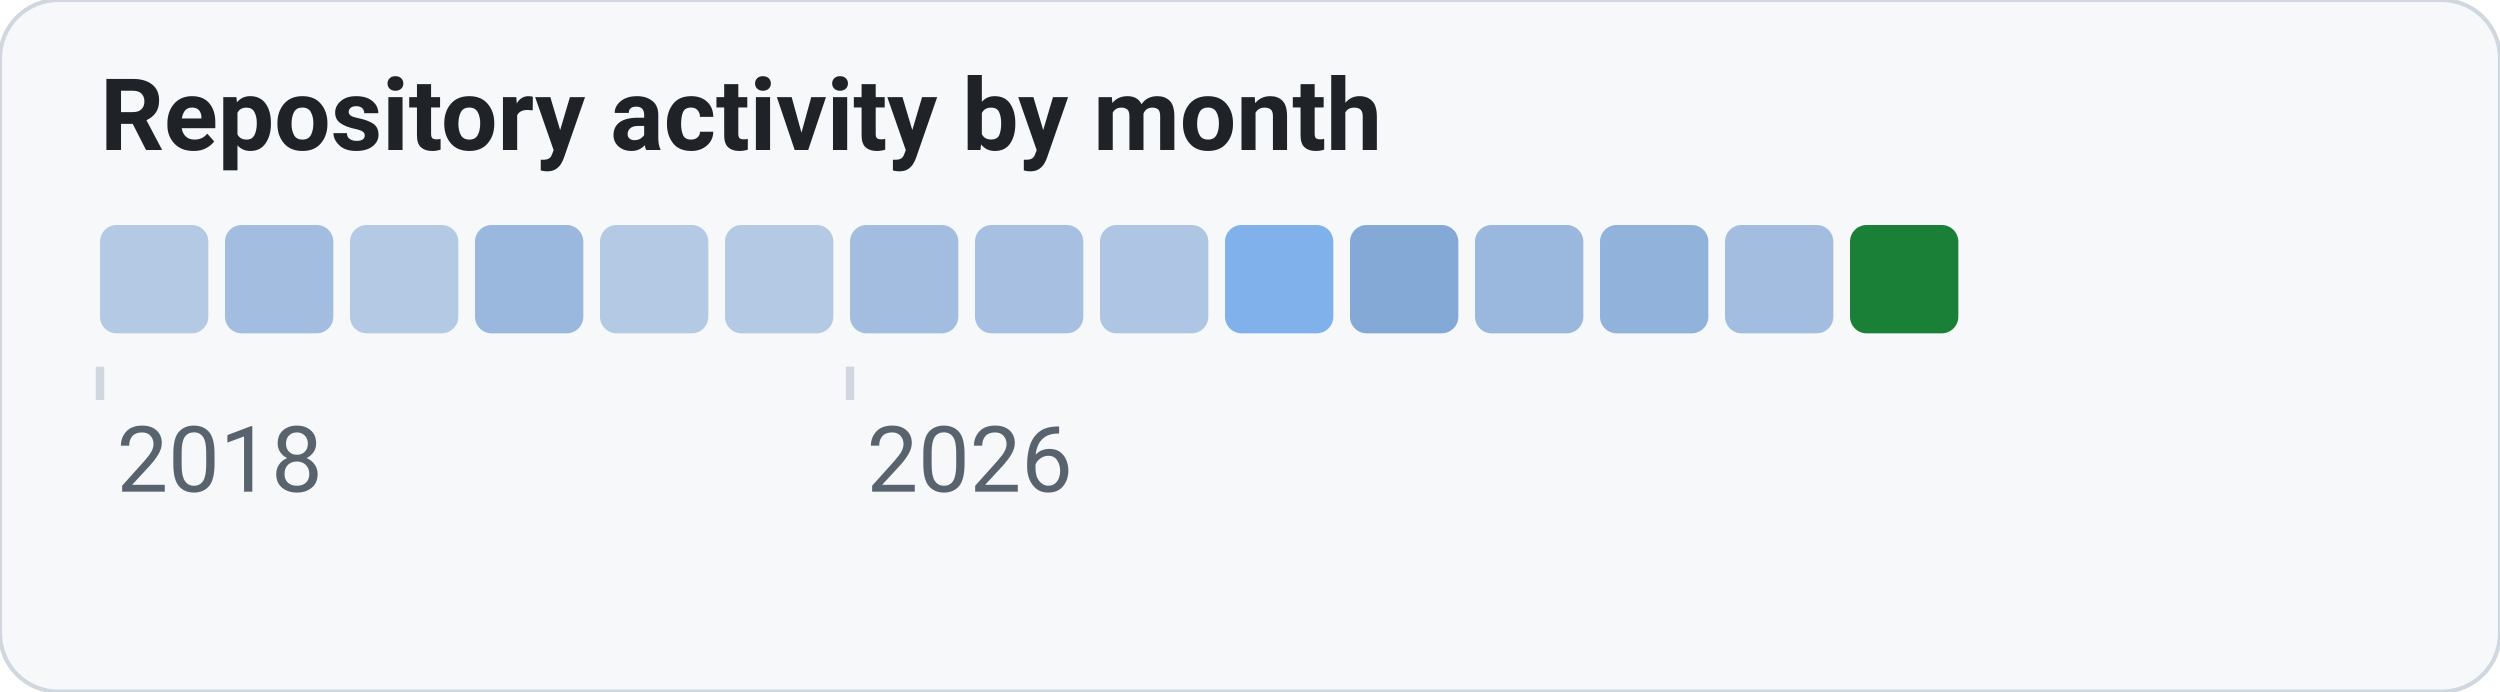
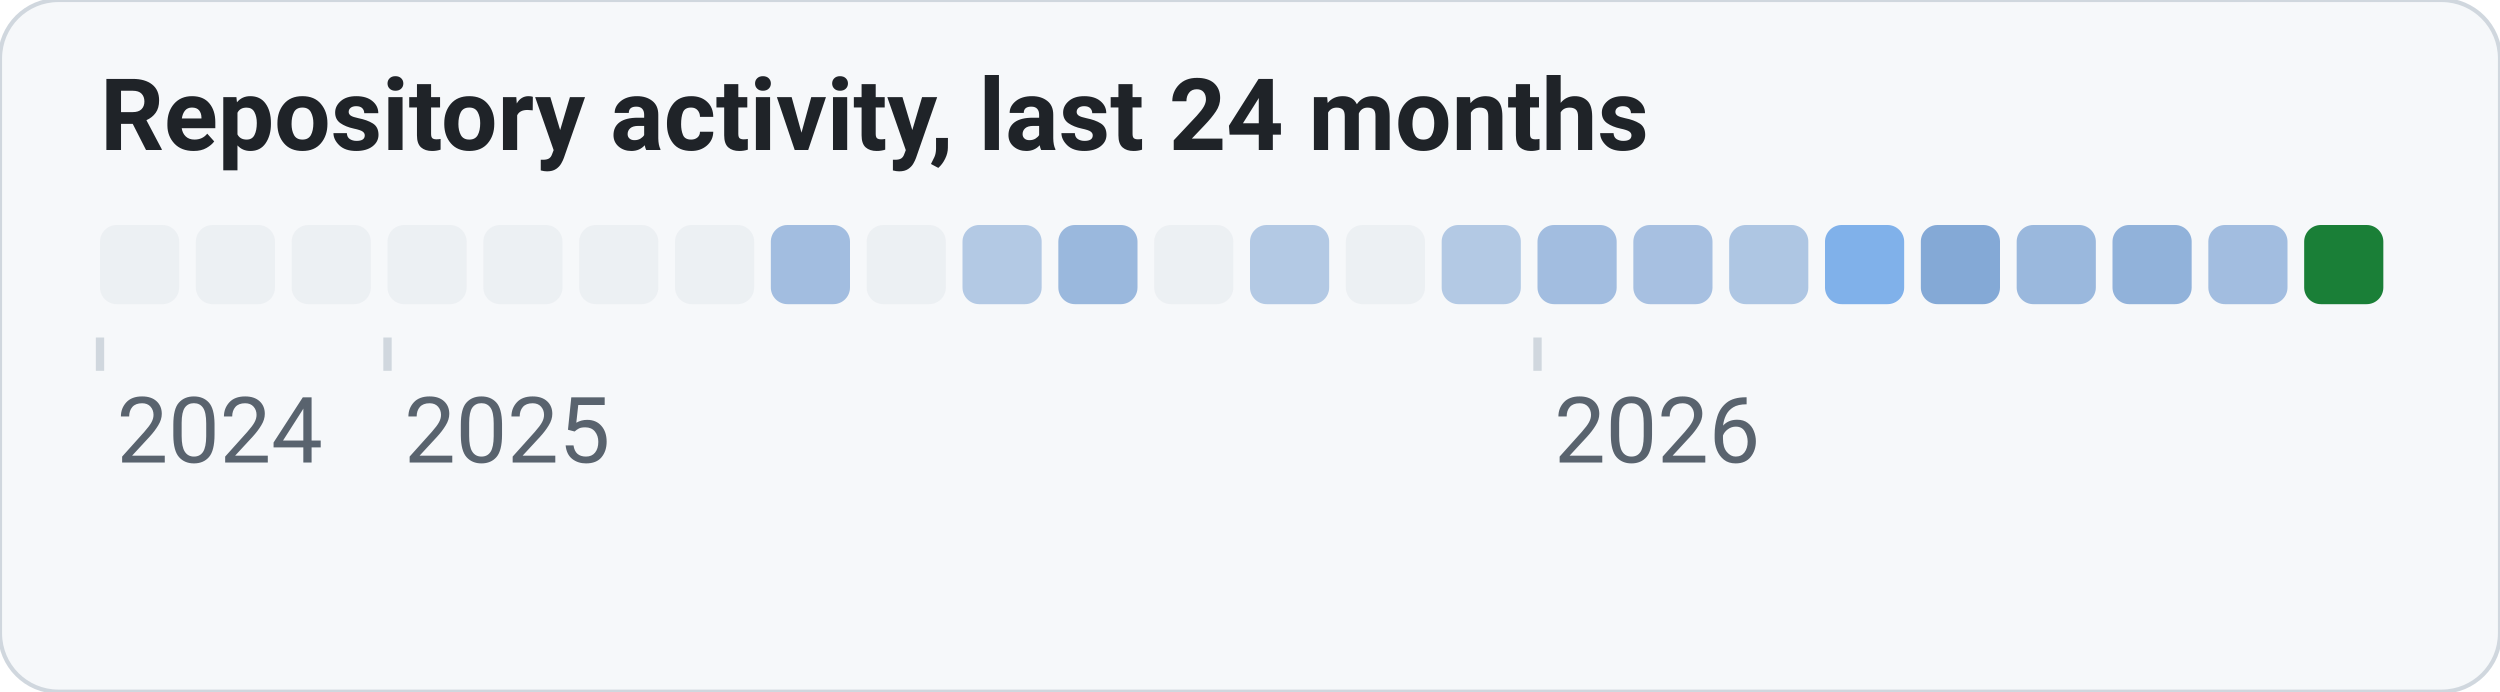
- <svg xmlns="http://www.w3.org/2000/svg" viewBox="0 0 600 166" width="600" height="166" role="img" aria-label="Heatmap of repository activity per month, brighter where more repositories moved">
+ <svg xmlns="http://www.w3.org/2000/svg" viewBox="0 0 600 166" width="600" height="166" role="img" aria-label="Repository activity, last 24 months: a heatmap of 24 months from 2024-10 to 2026-09, busiest in 2026-09 with 30 repositories">
  <rect width="600" height="166" rx="14" fill="#f6f8fa" stroke="#d0d7de" />
-   <text x="24" y="36" font-family="ui-sans-serif, system-ui, -apple-system, 'Segoe UI', Roboto, sans-serif" font-size="24" font-weight="700" fill="#1f2328">Repository activity by month</text>
-   <rect x="24" y="54" width="26" height="26" rx="4" fill="#0550ae" opacity="0.28">
-     <animate attributeName="opacity" values="0.28;0.57;0.28" dur="4s" begin="0.00s" repeatCount="indefinite" />
+   <text x="24" y="36" font-family="ui-sans-serif, system-ui, -apple-system, 'Segoe UI', Roboto, sans-serif" font-size="24" font-weight="700" fill="#1f2328">Repository activity, last 24 months</text>
+   <rect x="24" y="54" width="19" height="19" rx="4" fill="#d0d7de" opacity="0.25">
+     <animate attributeName="opacity" values="0.25;0.55;0.25" dur="4s" begin="0.00s" repeatCount="indefinite" />
  </rect>
-   <path d="M24 88 L24 96" stroke="#d0d7de" stroke-width="2" />
-   <text x="28" y="118" font-family="ui-sans-serif, system-ui, -apple-system, 'Segoe UI', Roboto, sans-serif" font-size="22" fill="#59636e">2018</text>
-   <rect x="54" y="54" width="26" height="26" rx="4" fill="#0550ae" opacity="0.35">
-     <animate attributeName="opacity" values="0.35;0.65;0.35" dur="4s" begin="0.12s" repeatCount="indefinite" />
+   <path d="M24 81 L24 89" stroke="#d0d7de" stroke-width="2" />
+   <text x="28" y="111" font-family="ui-sans-serif, system-ui, -apple-system, 'Segoe UI', Roboto, sans-serif" font-size="22" fill="#59636e">2024</text>
+   <rect x="47" y="54" width="19" height="19" rx="4" fill="#d0d7de" opacity="0.25">
+     <animate attributeName="opacity" values="0.25;0.55;0.25" dur="4s" begin="0.12s" repeatCount="indefinite" />
  </rect>
-   <rect x="84" y="54" width="26" height="26" rx="4" fill="#0550ae" opacity="0.28">
-     <animate attributeName="opacity" values="0.28;0.57;0.28" dur="4s" begin="0.24s" repeatCount="indefinite" />
+   <rect x="70" y="54" width="19" height="19" rx="4" fill="#d0d7de" opacity="0.25">
+     <animate attributeName="opacity" values="0.25;0.55;0.25" dur="4s" begin="0.24s" repeatCount="indefinite" />
  </rect>
-   <rect x="114" y="54" width="26" height="26" rx="4" fill="#0550ae" opacity="0.38">
-     <animate attributeName="opacity" values="0.38;0.68;0.38" dur="4s" begin="0.36s" repeatCount="indefinite" />
+   <rect x="93" y="54" width="19" height="19" rx="4" fill="#d0d7de" opacity="0.25">
+     <animate attributeName="opacity" values="0.25;0.55;0.25" dur="4s" begin="0.36s" repeatCount="indefinite" />
  </rect>
-   <rect x="144" y="54" width="26" height="26" rx="4" fill="#0550ae" opacity="0.28">
-     <animate attributeName="opacity" values="0.28;0.57;0.28" dur="4s" begin="0.48s" repeatCount="indefinite" />
+   <path d="M93 81 L93 89" stroke="#d0d7de" stroke-width="2" />
+   <text x="97" y="111" font-family="ui-sans-serif, system-ui, -apple-system, 'Segoe UI', Roboto, sans-serif" font-size="22" fill="#59636e">2025</text>
+   <rect x="116" y="54" width="19" height="19" rx="4" fill="#d0d7de" opacity="0.25">
+     <animate attributeName="opacity" values="0.25;0.55;0.25" dur="4s" begin="0.48s" repeatCount="indefinite" />
  </rect>
-   <rect x="174" y="54" width="26" height="26" rx="4" fill="#0550ae" opacity="0.28">
-     <animate attributeName="opacity" values="0.28;0.57;0.28" dur="4s" begin="0.60s" repeatCount="indefinite" />
+   <rect x="139" y="54" width="19" height="19" rx="4" fill="#d0d7de" opacity="0.25">
+     <animate attributeName="opacity" values="0.25;0.55;0.25" dur="4s" begin="0.60s" repeatCount="indefinite" />
  </rect>
-   <rect x="204" y="54" width="26" height="26" rx="4" fill="#0550ae" opacity="0.35">
-     <animate attributeName="opacity" values="0.35;0.65;0.35" dur="4s" begin="0.72s" repeatCount="indefinite" />
+   <rect x="162" y="54" width="19" height="19" rx="4" fill="#d0d7de" opacity="0.25">
+     <animate attributeName="opacity" values="0.25;0.55;0.25" dur="4s" begin="0.72s" repeatCount="indefinite" />
  </rect>
-   <path d="M204 88 L204 96" stroke="#d0d7de" stroke-width="2" />
-   <text x="208" y="118" font-family="ui-sans-serif, system-ui, -apple-system, 'Segoe UI', Roboto, sans-serif" font-size="22" fill="#59636e">2026</text>
-   <rect x="234" y="54" width="26" height="26" rx="4" fill="#0550ae" opacity="0.33">
-     <animate attributeName="opacity" values="0.33;0.62;0.33" dur="4s" begin="0.84s" repeatCount="indefinite" />
+   <rect x="185" y="54" width="19" height="19" rx="4" fill="#0550ae" opacity="0.35">
+     <animate attributeName="opacity" values="0.35;0.65;0.35" dur="4s" begin="0.84s" repeatCount="indefinite" />
  </rect>
-   <rect x="264" y="54" width="26" height="26" rx="4" fill="#0550ae" opacity="0.30">
-     <animate attributeName="opacity" values="0.30;0.60;0.30" dur="4s" begin="0.96s" repeatCount="indefinite" />
+   <rect x="208" y="54" width="19" height="19" rx="4" fill="#d0d7de" opacity="0.25">
+     <animate attributeName="opacity" values="0.25;0.55;0.25" dur="4s" begin="0.96s" repeatCount="indefinite" />
  </rect>
-   <rect x="294" y="54" width="26" height="26" rx="4" fill="#0969da" opacity="0.50">
-     <animate attributeName="opacity" values="0.50;0.80;0.50" dur="4s" begin="1.08s" repeatCount="indefinite" />
+   <rect x="231" y="54" width="19" height="19" rx="4" fill="#0550ae" opacity="0.28">
+     <animate attributeName="opacity" values="0.28;0.57;0.28" dur="4s" begin="1.08s" repeatCount="indefinite" />
  </rect>
-   <rect x="324" y="54" width="26" height="26" rx="4" fill="#0550ae" opacity="0.47">
-     <animate attributeName="opacity" values="0.47;0.77;0.47" dur="4s" begin="1.20s" repeatCount="indefinite" />
+   <rect x="254" y="54" width="19" height="19" rx="4" fill="#0550ae" opacity="0.38">
+     <animate attributeName="opacity" values="0.38;0.68;0.38" dur="4s" begin="1.20s" repeatCount="indefinite" />
  </rect>
-   <rect x="354" y="54" width="26" height="26" rx="4" fill="#0550ae" opacity="0.38">
-     <animate attributeName="opacity" values="0.38;0.68;0.38" dur="4s" begin="1.32s" repeatCount="indefinite" />
+   <rect x="277" y="54" width="19" height="19" rx="4" fill="#d0d7de" opacity="0.25">
+     <animate attributeName="opacity" values="0.25;0.55;0.25" dur="4s" begin="1.32s" repeatCount="indefinite" />
  </rect>
-   <rect x="384" y="54" width="26" height="26" rx="4" fill="#0550ae" opacity="0.42">
-     <animate attributeName="opacity" values="0.42;0.72;0.42" dur="4s" begin="1.44s" repeatCount="indefinite" />
+   <rect x="300" y="54" width="19" height="19" rx="4" fill="#0550ae" opacity="0.28">
+     <animate attributeName="opacity" values="0.28;0.57;0.28" dur="4s" begin="1.44s" repeatCount="indefinite" />
  </rect>
-   <rect x="414" y="54" width="26" height="26" rx="4" fill="#0550ae" opacity="0.35">
-     <animate attributeName="opacity" values="0.35;0.65;0.35" dur="4s" begin="1.56s" repeatCount="indefinite" />
+   <rect x="323" y="54" width="19" height="19" rx="4" fill="#d0d7de" opacity="0.25">
+     <animate attributeName="opacity" values="0.25;0.55;0.25" dur="4s" begin="1.56s" repeatCount="indefinite" />
  </rect>
-   <rect x="444" y="54" width="26" height="26" rx="4" fill="#1a7f37" opacity="1.00">
-     <animate attributeName="opacity" values="1.00;1.00;1.00" dur="4s" begin="1.68s" repeatCount="indefinite" />
+   <rect x="346" y="54" width="19" height="19" rx="4" fill="#0550ae" opacity="0.28">
+     <animate attributeName="opacity" values="0.28;0.57;0.28" dur="4s" begin="1.68s" repeatCount="indefinite" />
+   </rect>
+   <rect x="369" y="54" width="19" height="19" rx="4" fill="#0550ae" opacity="0.35">
+     <animate attributeName="opacity" values="0.35;0.65;0.35" dur="4s" begin="1.80s" repeatCount="indefinite" />
+   </rect>
+   <path d="M369 81 L369 89" stroke="#d0d7de" stroke-width="2" />
+   <text x="373" y="111" font-family="ui-sans-serif, system-ui, -apple-system, 'Segoe UI', Roboto, sans-serif" font-size="22" fill="#59636e">2026</text>
+   <rect x="392" y="54" width="19" height="19" rx="4" fill="#0550ae" opacity="0.33">
+     <animate attributeName="opacity" values="0.33;0.62;0.33" dur="4s" begin="1.92s" repeatCount="indefinite" />
+   </rect>
+   <rect x="415" y="54" width="19" height="19" rx="4" fill="#0550ae" opacity="0.30">
+     <animate attributeName="opacity" values="0.30;0.60;0.30" dur="4s" begin="2.04s" repeatCount="indefinite" />
+   </rect>
+   <rect x="438" y="54" width="19" height="19" rx="4" fill="#0969da" opacity="0.50">
+     <animate attributeName="opacity" values="0.50;0.80;0.50" dur="4s" begin="2.16s" repeatCount="indefinite" />
+   </rect>
+   <rect x="461" y="54" width="19" height="19" rx="4" fill="#0550ae" opacity="0.47">
+     <animate attributeName="opacity" values="0.47;0.77;0.47" dur="4s" begin="2.28s" repeatCount="indefinite" />
+   </rect>
+   <rect x="484" y="54" width="19" height="19" rx="4" fill="#0550ae" opacity="0.38">
+     <animate attributeName="opacity" values="0.38;0.68;0.38" dur="4s" begin="2.40s" repeatCount="indefinite" />
+   </rect>
+   <rect x="507" y="54" width="19" height="19" rx="4" fill="#0550ae" opacity="0.42">
+     <animate attributeName="opacity" values="0.42;0.72;0.42" dur="4s" begin="2.52s" repeatCount="indefinite" />
+   </rect>
+   <rect x="530" y="54" width="19" height="19" rx="4" fill="#0550ae" opacity="0.35">
+     <animate attributeName="opacity" values="0.35;0.65;0.35" dur="4s" begin="2.64s" repeatCount="indefinite" />
+   </rect>
+   <rect x="553" y="54" width="19" height="19" rx="4" fill="#1a7f37" opacity="1.00">
+     <animate attributeName="opacity" values="1.00;1.00;1.00" dur="4s" begin="2.76s" repeatCount="indefinite" />
  </rect>
</svg>
